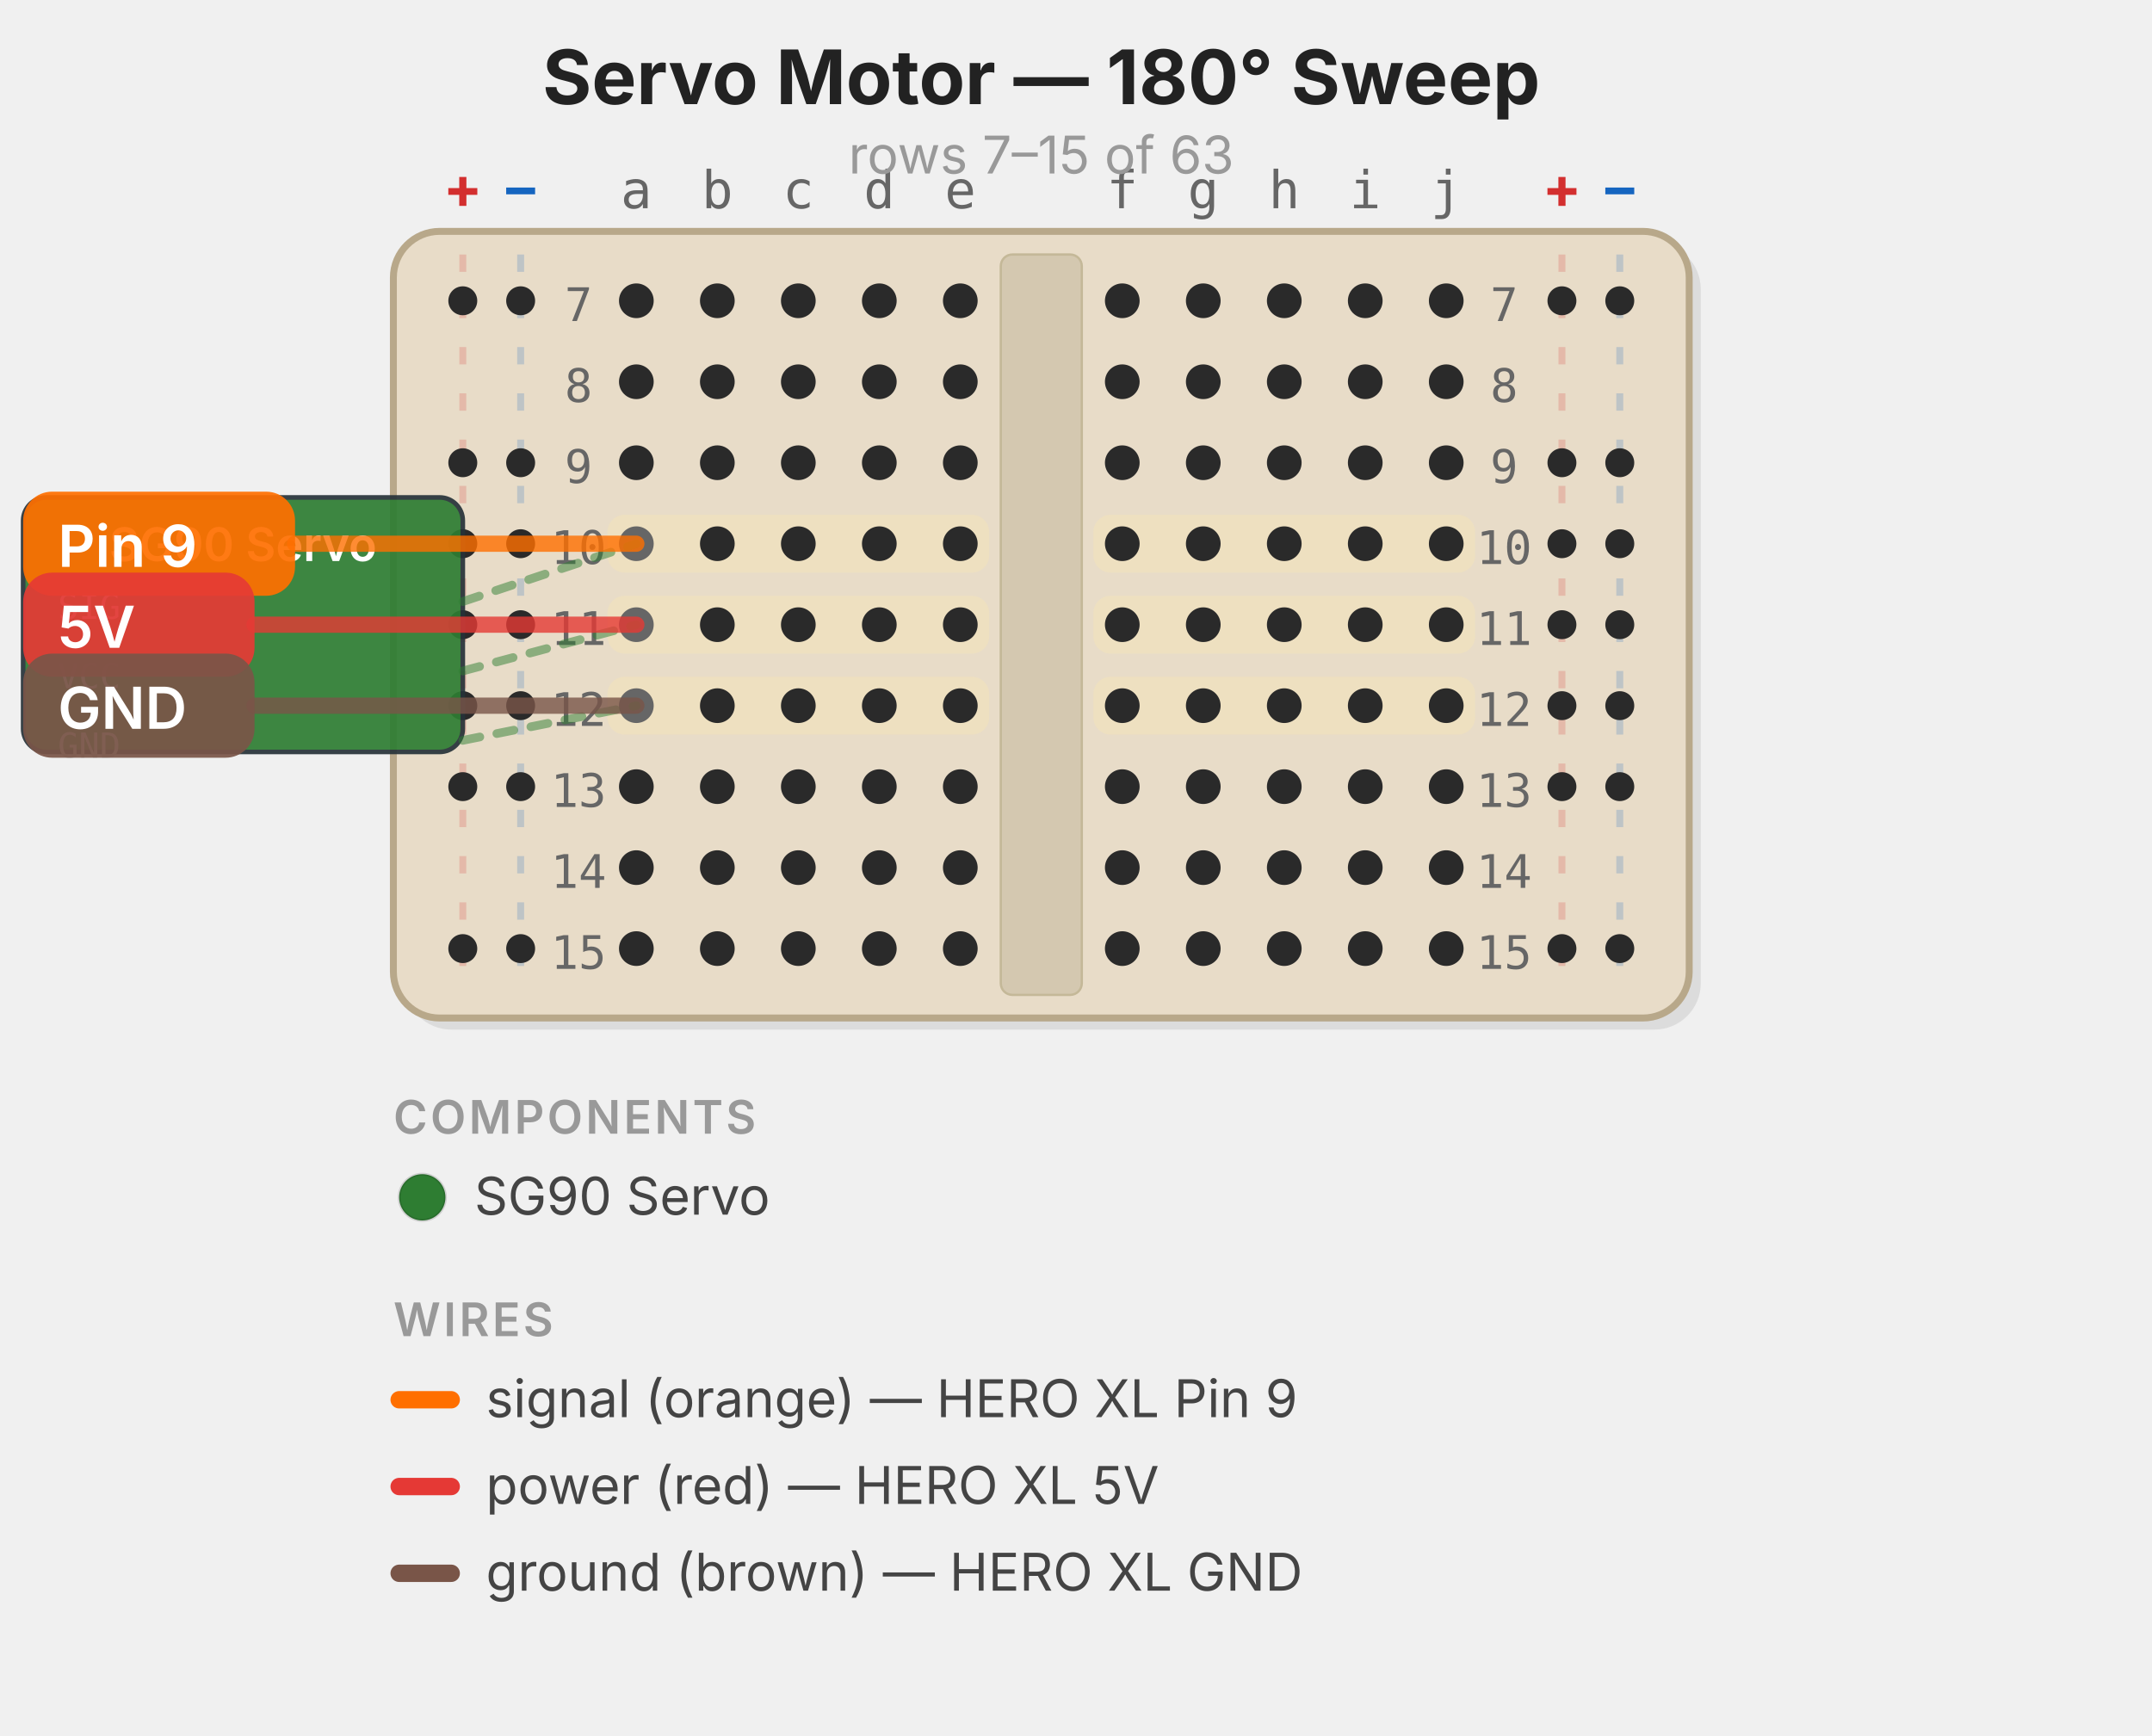
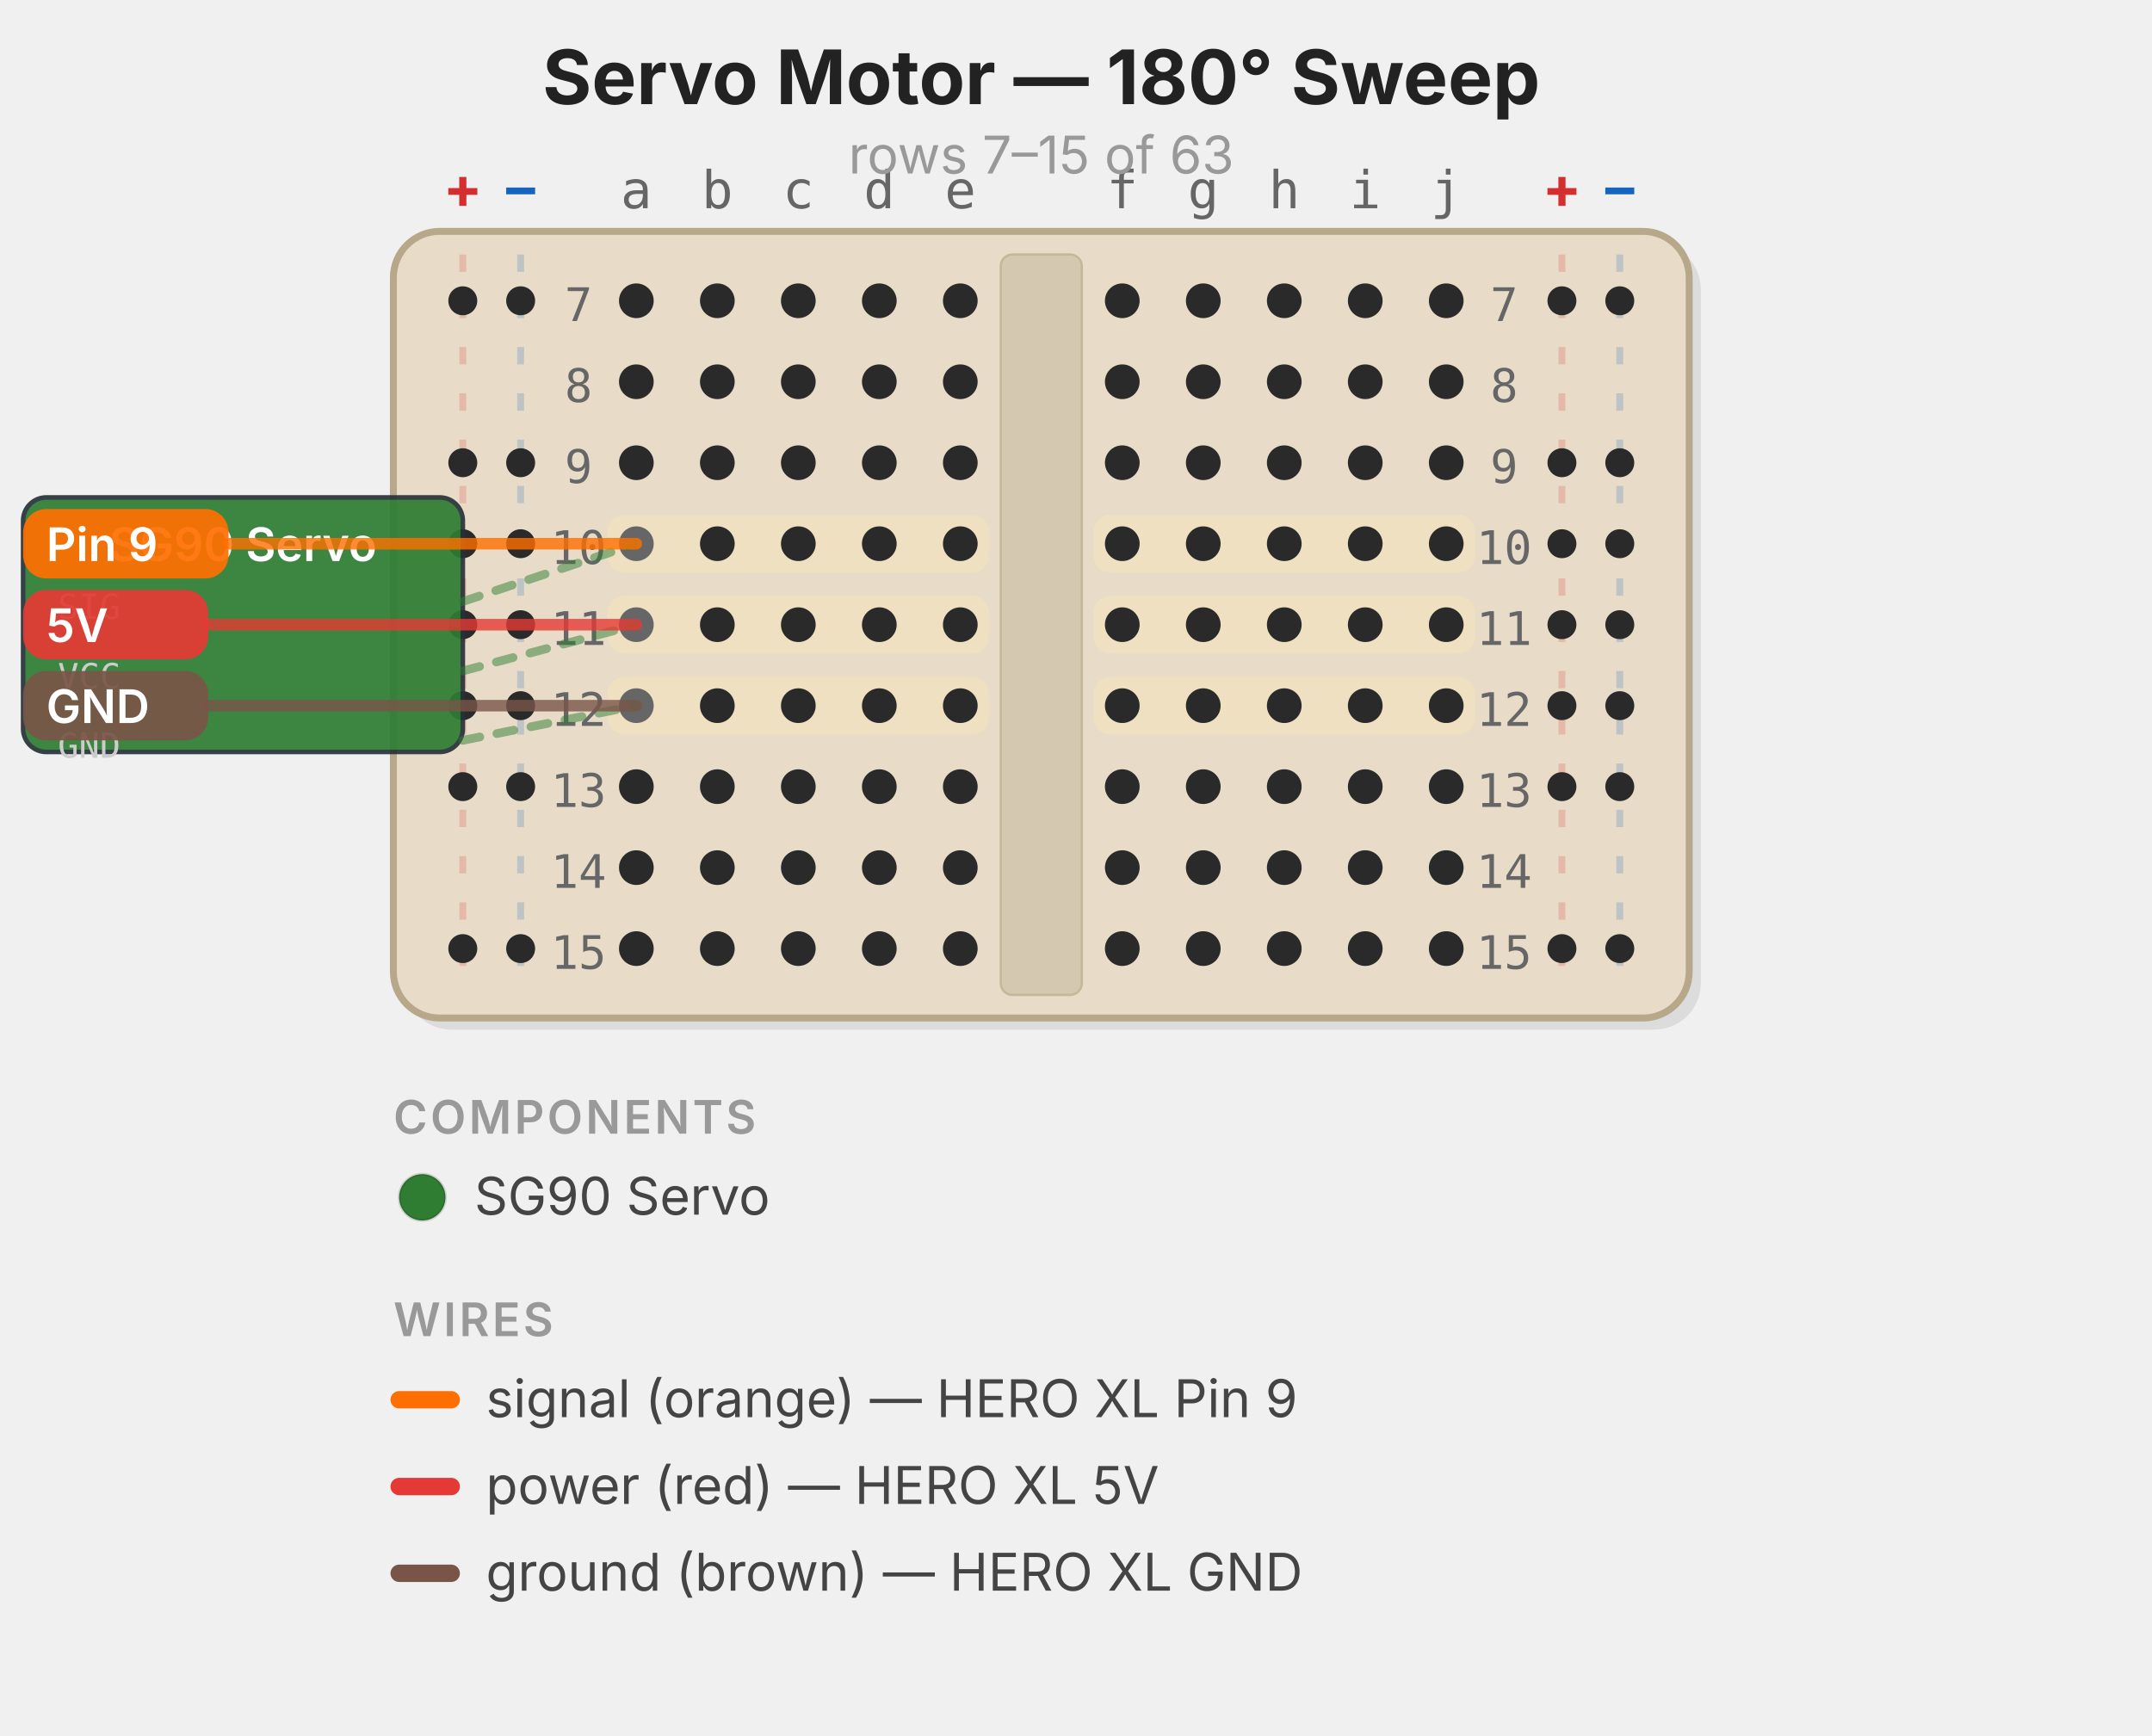
<svg xmlns="http://www.w3.org/2000/svg" viewBox="0 0 372 300" width="372" height="300" style="background:#fff">
  <rect x="70.0" y="42.0" width="224.0" height="136.0" rx="8" fill="#00000015" />
  <rect x="68.0" y="40.0" width="224.0" height="136.0" rx="8" fill="#e8dcc8" stroke="#b8a88a" stroke-width="1.2" />
  <rect x="173.0" y="44.0" width="14.0" height="128.0" rx="2" fill="#d4c8b0" stroke="#c4b898" stroke-width="0.4" />
  <line x1="80.0" y1="44.0" x2="80.0" y2="172.0" stroke="#d32f2f" stroke-width="1.2" opacity="0.2" stroke-dasharray="3,5" />
  <line x1="90.0" y1="44.0" x2="90.0" y2="172.0" stroke="#1565c0" stroke-width="1.2" opacity="0.2" stroke-dasharray="3,5" />
  <line x1="270.0" y1="44.0" x2="270.0" y2="172.0" stroke="#d32f2f" stroke-width="1.2" opacity="0.2" stroke-dasharray="3,5" />
  <line x1="280.0" y1="44.0" x2="280.0" y2="172.0" stroke="#1565c0" stroke-width="1.2" opacity="0.2" stroke-dasharray="3,5" />
  <rect x="105.0" y="89.0" width="66.0" height="10.0" rx="3" fill="#ffeaa7" opacity="0.25" />
  <rect x="189.0" y="89.0" width="66.0" height="10.0" rx="3" fill="#ffeaa7" opacity="0.25" />
  <rect x="105.0" y="103.0" width="66.0" height="10.0" rx="3" fill="#ffeaa7" opacity="0.25" />
  <rect x="189.0" y="103.0" width="66.0" height="10.0" rx="3" fill="#ffeaa7" opacity="0.25" />
  <rect x="105.0" y="117.0" width="66.0" height="10.0" rx="3" fill="#ffeaa7" opacity="0.25" />
  <rect x="189.0" y="117.0" width="66.0" height="10.0" rx="3" fill="#ffeaa7" opacity="0.25" />
  <circle cx="110.0" cy="52.0" r="3.0" fill="#2a2a2a" />
  <circle cx="110.0" cy="66.0" r="3.0" fill="#2a2a2a" />
  <circle cx="110.0" cy="80.0" r="3.0" fill="#2a2a2a" />
  <circle cx="110.0" cy="94.0" r="3.0" fill="#666" />
  <circle cx="110.0" cy="108.0" r="3.0" fill="#666" />
  <circle cx="110.0" cy="122.0" r="3.0" fill="#666" />
  <circle cx="110.0" cy="136.0" r="3.0" fill="#2a2a2a" />
  <circle cx="110.0" cy="150.0" r="3.0" fill="#2a2a2a" />
  <circle cx="110.0" cy="164.0" r="3.0" fill="#2a2a2a" />
  <circle cx="124.0" cy="52.0" r="3.0" fill="#2a2a2a" />
  <circle cx="124.0" cy="66.0" r="3.0" fill="#2a2a2a" />
  <circle cx="124.0" cy="80.0" r="3.0" fill="#2a2a2a" />
  <circle cx="124.0" cy="94.0" r="3.0" fill="#2a2a2a" />
  <circle cx="124.0" cy="108.0" r="3.0" fill="#2a2a2a" />
  <circle cx="124.0" cy="122.0" r="3.0" fill="#2a2a2a" />
  <circle cx="124.0" cy="136.0" r="3.0" fill="#2a2a2a" />
  <circle cx="124.0" cy="150.0" r="3.0" fill="#2a2a2a" />
  <circle cx="124.0" cy="164.0" r="3.0" fill="#2a2a2a" />
  <circle cx="138.0" cy="52.0" r="3.0" fill="#2a2a2a" />
  <circle cx="138.0" cy="66.0" r="3.0" fill="#2a2a2a" />
  <circle cx="138.0" cy="80.0" r="3.0" fill="#2a2a2a" />
  <circle cx="138.0" cy="94.0" r="3.0" fill="#2a2a2a" />
  <circle cx="138.0" cy="108.0" r="3.0" fill="#2a2a2a" />
  <circle cx="138.0" cy="122.0" r="3.0" fill="#2a2a2a" />
  <circle cx="138.0" cy="136.0" r="3.0" fill="#2a2a2a" />
  <circle cx="138.0" cy="150.0" r="3.0" fill="#2a2a2a" />
  <circle cx="138.0" cy="164.0" r="3.0" fill="#2a2a2a" />
  <circle cx="152.0" cy="52.0" r="3.0" fill="#2a2a2a" />
  <circle cx="152.0" cy="66.0" r="3.0" fill="#2a2a2a" />
  <circle cx="152.0" cy="80.0" r="3.0" fill="#2a2a2a" />
  <circle cx="152.0" cy="94.0" r="3.0" fill="#2a2a2a" />
  <circle cx="152.0" cy="108.0" r="3.0" fill="#2a2a2a" />
  <circle cx="152.0" cy="122.0" r="3.0" fill="#2a2a2a" />
  <circle cx="152.0" cy="136.0" r="3.0" fill="#2a2a2a" />
  <circle cx="152.0" cy="150.0" r="3.0" fill="#2a2a2a" />
  <circle cx="152.0" cy="164.0" r="3.0" fill="#2a2a2a" />
  <circle cx="166.0" cy="52.0" r="3.0" fill="#2a2a2a" />
  <circle cx="166.0" cy="66.0" r="3.0" fill="#2a2a2a" />
  <circle cx="166.0" cy="80.0" r="3.0" fill="#2a2a2a" />
  <circle cx="166.0" cy="94.0" r="3.0" fill="#2a2a2a" />
  <circle cx="166.0" cy="108.0" r="3.0" fill="#2a2a2a" />
  <circle cx="166.0" cy="122.0" r="3.0" fill="#2a2a2a" />
  <circle cx="166.0" cy="136.0" r="3.0" fill="#2a2a2a" />
  <circle cx="166.0" cy="150.0" r="3.0" fill="#2a2a2a" />
  <circle cx="166.0" cy="164.0" r="3.0" fill="#2a2a2a" />
  <circle cx="194.0" cy="52.0" r="3.0" fill="#2a2a2a" />
  <circle cx="194.0" cy="66.0" r="3.0" fill="#2a2a2a" />
  <circle cx="194.0" cy="80.0" r="3.0" fill="#2a2a2a" />
  <circle cx="194.0" cy="94.0" r="3.0" fill="#2a2a2a" />
  <circle cx="194.0" cy="108.0" r="3.0" fill="#2a2a2a" />
  <circle cx="194.0" cy="122.0" r="3.0" fill="#2a2a2a" />
  <circle cx="194.0" cy="136.0" r="3.0" fill="#2a2a2a" />
  <circle cx="194.0" cy="150.0" r="3.0" fill="#2a2a2a" />
  <circle cx="194.0" cy="164.0" r="3.0" fill="#2a2a2a" />
  <circle cx="208.0" cy="52.0" r="3.0" fill="#2a2a2a" />
  <circle cx="208.0" cy="66.0" r="3.0" fill="#2a2a2a" />
  <circle cx="208.0" cy="80.0" r="3.0" fill="#2a2a2a" />
  <circle cx="208.0" cy="94.0" r="3.0" fill="#2a2a2a" />
  <circle cx="208.0" cy="108.0" r="3.0" fill="#2a2a2a" />
  <circle cx="208.0" cy="122.0" r="3.0" fill="#2a2a2a" />
  <circle cx="208.0" cy="136.0" r="3.0" fill="#2a2a2a" />
  <circle cx="208.0" cy="150.0" r="3.0" fill="#2a2a2a" />
  <circle cx="208.0" cy="164.0" r="3.0" fill="#2a2a2a" />
  <circle cx="222.0" cy="52.0" r="3.0" fill="#2a2a2a" />
  <circle cx="222.0" cy="66.0" r="3.0" fill="#2a2a2a" />
  <circle cx="222.0" cy="80.0" r="3.0" fill="#2a2a2a" />
  <circle cx="222.0" cy="94.0" r="3.0" fill="#2a2a2a" />
  <circle cx="222.0" cy="108.0" r="3.0" fill="#2a2a2a" />
  <circle cx="222.0" cy="122.0" r="3.0" fill="#2a2a2a" />
  <circle cx="222.0" cy="136.0" r="3.0" fill="#2a2a2a" />
  <circle cx="222.0" cy="150.0" r="3.0" fill="#2a2a2a" />
  <circle cx="222.0" cy="164.0" r="3.0" fill="#2a2a2a" />
  <circle cx="236.0" cy="52.0" r="3.0" fill="#2a2a2a" />
  <circle cx="236.0" cy="66.0" r="3.0" fill="#2a2a2a" />
  <circle cx="236.0" cy="80.0" r="3.0" fill="#2a2a2a" />
  <circle cx="236.0" cy="94.0" r="3.0" fill="#2a2a2a" />
  <circle cx="236.0" cy="108.0" r="3.0" fill="#2a2a2a" />
  <circle cx="236.0" cy="122.0" r="3.0" fill="#2a2a2a" />
  <circle cx="236.0" cy="136.0" r="3.0" fill="#2a2a2a" />
  <circle cx="236.0" cy="150.0" r="3.0" fill="#2a2a2a" />
  <circle cx="236.0" cy="164.0" r="3.0" fill="#2a2a2a" />
  <circle cx="250.0" cy="52.0" r="3.0" fill="#2a2a2a" />
  <circle cx="250.0" cy="66.0" r="3.0" fill="#2a2a2a" />
  <circle cx="250.0" cy="80.0" r="3.0" fill="#2a2a2a" />
  <circle cx="250.0" cy="94.0" r="3.0" fill="#2a2a2a" />
  <circle cx="250.0" cy="108.0" r="3.0" fill="#2a2a2a" />
  <circle cx="250.0" cy="122.0" r="3.0" fill="#2a2a2a" />
  <circle cx="250.0" cy="136.0" r="3.0" fill="#2a2a2a" />
  <circle cx="250.0" cy="150.0" r="3.0" fill="#2a2a2a" />
  <circle cx="250.0" cy="164.0" r="3.0" fill="#2a2a2a" />
  <circle cx="80.0" cy="52.0" r="2.5" fill="#2a2a2a" />
  <circle cx="80.0" cy="80.0" r="2.5" fill="#2a2a2a" />
  <circle cx="80.0" cy="94.0" r="2.5" fill="#2a2a2a" />
  <circle cx="80.0" cy="108.0" r="2.5" fill="#2a2a2a" />
  <circle cx="80.0" cy="122.0" r="2.5" fill="#2a2a2a" />
  <circle cx="80.0" cy="136.0" r="2.5" fill="#2a2a2a" />
  <circle cx="80.0" cy="164.0" r="2.5" fill="#2a2a2a" />
  <circle cx="90.0" cy="52.0" r="2.5" fill="#2a2a2a" />
  <circle cx="90.0" cy="80.0" r="2.5" fill="#2a2a2a" />
  <circle cx="90.0" cy="94.0" r="2.5" fill="#2a2a2a" />
  <circle cx="90.0" cy="108.0" r="2.5" fill="#2a2a2a" />
  <circle cx="90.0" cy="122.0" r="2.5" fill="#2a2a2a" />
  <circle cx="90.0" cy="136.0" r="2.5" fill="#2a2a2a" />
  <circle cx="90.0" cy="164.0" r="2.5" fill="#2a2a2a" />
  <circle cx="270.0" cy="52.0" r="2.5" fill="#2a2a2a" />
  <circle cx="270.0" cy="80.0" r="2.5" fill="#2a2a2a" />
  <circle cx="270.0" cy="94.0" r="2.5" fill="#2a2a2a" />
  <circle cx="270.0" cy="108.0" r="2.5" fill="#2a2a2a" />
  <circle cx="270.0" cy="122.0" r="2.5" fill="#2a2a2a" />
  <circle cx="270.0" cy="136.0" r="2.5" fill="#2a2a2a" />
  <circle cx="270.0" cy="164.0" r="2.5" fill="#2a2a2a" />
  <circle cx="280.0" cy="52.0" r="2.5" fill="#2a2a2a" />
  <circle cx="280.0" cy="80.0" r="2.5" fill="#2a2a2a" />
  <circle cx="280.0" cy="94.0" r="2.5" fill="#2a2a2a" />
  <circle cx="280.0" cy="108.0" r="2.5" fill="#2a2a2a" />
  <circle cx="280.0" cy="122.0" r="2.5" fill="#2a2a2a" />
  <circle cx="280.0" cy="136.0" r="2.5" fill="#2a2a2a" />
  <circle cx="280.0" cy="164.0" r="2.5" fill="#2a2a2a" />
  <text x="110.0" y="36.0" font-size="9" fill="#666" text-anchor="middle" font-family="'SF Mono', 'Cascadia Code', 'Fira Code', monospace">a</text>
  <text x="124.0" y="36.0" font-size="9" fill="#666" text-anchor="middle" font-family="'SF Mono', 'Cascadia Code', 'Fira Code', monospace">b</text>
  <text x="138.0" y="36.0" font-size="9" fill="#666" text-anchor="middle" font-family="'SF Mono', 'Cascadia Code', 'Fira Code', monospace">c</text>
  <text x="152.0" y="36.0" font-size="9" fill="#666" text-anchor="middle" font-family="'SF Mono', 'Cascadia Code', 'Fira Code', monospace">d</text>
  <text x="166.0" y="36.0" font-size="9" fill="#666" text-anchor="middle" font-family="'SF Mono', 'Cascadia Code', 'Fira Code', monospace">e</text>
  <text x="194.0" y="36.0" font-size="9" fill="#666" text-anchor="middle" font-family="'SF Mono', 'Cascadia Code', 'Fira Code', monospace">f</text>
  <text x="208.0" y="36.0" font-size="9" fill="#666" text-anchor="middle" font-family="'SF Mono', 'Cascadia Code', 'Fira Code', monospace">g</text>
  <text x="222.0" y="36.0" font-size="9" fill="#666" text-anchor="middle" font-family="'SF Mono', 'Cascadia Code', 'Fira Code', monospace">h</text>
  <text x="236.0" y="36.0" font-size="9" fill="#666" text-anchor="middle" font-family="'SF Mono', 'Cascadia Code', 'Fira Code', monospace">i</text>
  <text x="250.0" y="36.0" font-size="9" fill="#666" text-anchor="middle" font-family="'SF Mono', 'Cascadia Code', 'Fira Code', monospace">j</text>
  <text x="80.0" y="36.0" font-size="10" fill="#d32f2f" font-weight="bold" text-anchor="middle" font-family="system-ui, -apple-system, 'Segoe UI', sans-serif">+</text>
  <text x="90.0" y="36.0" font-size="10" fill="#1565c0" font-weight="bold" text-anchor="middle" font-family="system-ui, -apple-system, 'Segoe UI', sans-serif">–</text>
  <text x="270.0" y="36.0" font-size="10" fill="#d32f2f" font-weight="bold" text-anchor="middle" font-family="system-ui, -apple-system, 'Segoe UI', sans-serif">+</text>
  <text x="280.0" y="36.0" font-size="10" fill="#1565c0" font-weight="bold" text-anchor="middle" font-family="system-ui, -apple-system, 'Segoe UI', sans-serif">–</text>
  <text x="100.0" y="55.5" font-size="8" fill="#666" text-anchor="middle" font-family="'SF Mono', 'Cascadia Code', 'Fira Code', monospace">7</text>
  <text x="260.0" y="55.5" font-size="8" fill="#666" text-anchor="middle" font-family="'SF Mono', 'Cascadia Code', 'Fira Code', monospace">7</text>
  <text x="100.0" y="69.5" font-size="8" fill="#666" text-anchor="middle" font-family="'SF Mono', 'Cascadia Code', 'Fira Code', monospace">8</text>
  <text x="260.0" y="69.5" font-size="8" fill="#666" text-anchor="middle" font-family="'SF Mono', 'Cascadia Code', 'Fira Code', monospace">8</text>
  <text x="100.0" y="83.5" font-size="8" fill="#666" text-anchor="middle" font-family="'SF Mono', 'Cascadia Code', 'Fira Code', monospace">9</text>
  <text x="260.0" y="83.5" font-size="8" fill="#666" text-anchor="middle" font-family="'SF Mono', 'Cascadia Code', 'Fira Code', monospace">9</text>
  <text x="100.0" y="97.5" font-size="8" fill="#666" text-anchor="middle" font-family="'SF Mono', 'Cascadia Code', 'Fira Code', monospace">10</text>
  <text x="260.0" y="97.5" font-size="8" fill="#666" text-anchor="middle" font-family="'SF Mono', 'Cascadia Code', 'Fira Code', monospace">10</text>
  <text x="100.0" y="111.5" font-size="8" fill="#666" text-anchor="middle" font-family="'SF Mono', 'Cascadia Code', 'Fira Code', monospace">11</text>
  <text x="260.0" y="111.5" font-size="8" fill="#666" text-anchor="middle" font-family="'SF Mono', 'Cascadia Code', 'Fira Code', monospace">11</text>
  <text x="100.0" y="125.5" font-size="8" fill="#666" text-anchor="middle" font-family="'SF Mono', 'Cascadia Code', 'Fira Code', monospace">12</text>
  <text x="260.0" y="125.5" font-size="8" fill="#666" text-anchor="middle" font-family="'SF Mono', 'Cascadia Code', 'Fira Code', monospace">12</text>
  <text x="100.0" y="139.5" font-size="8" fill="#666" text-anchor="middle" font-family="'SF Mono', 'Cascadia Code', 'Fira Code', monospace">13</text>
  <text x="260.0" y="139.5" font-size="8" fill="#666" text-anchor="middle" font-family="'SF Mono', 'Cascadia Code', 'Fira Code', monospace">13</text>
  <text x="100.0" y="153.5" font-size="8" fill="#666" text-anchor="middle" font-family="'SF Mono', 'Cascadia Code', 'Fira Code', monospace">14</text>
  <text x="260.0" y="153.5" font-size="8" fill="#666" text-anchor="middle" font-family="'SF Mono', 'Cascadia Code', 'Fira Code', monospace">14</text>
  <text x="100.0" y="167.5" font-size="8" fill="#666" text-anchor="middle" font-family="'SF Mono', 'Cascadia Code', 'Fira Code', monospace">15</text>
  <text x="260.0" y="167.5" font-size="8" fill="#666" text-anchor="middle" font-family="'SF Mono', 'Cascadia Code', 'Fira Code', monospace">15</text>
  <rect x="4.0" y="86.0" width="76.0" height="44.0" rx="4" fill="#2e7d32" stroke="#263238" stroke-width="0.8" opacity="0.92" />
  <text x="42.0" y="97.0" font-size="8" fill="white" font-weight="600" text-anchor="middle" font-family="system-ui, -apple-system, 'Segoe UI', sans-serif">SG90 Servo</text>
  <text x="10.0" y="107.0" font-size="6" fill="#ccc" font-family="'SF Mono', 'Cascadia Code', 'Fira Code', monospace">SIG</text>
  <line x1="80.0" y1="104.0" x2="110.0" y2="94.0" stroke="#2e7d32" stroke-width="1.5" stroke-linecap="round" opacity="0.5" stroke-dasharray="3,3" />
  <text x="10.0" y="119.0" font-size="6" fill="#ccc" font-family="'SF Mono', 'Cascadia Code', 'Fira Code', monospace">VCC</text>
  <line x1="80.0" y1="116.0" x2="110.0" y2="108.0" stroke="#2e7d32" stroke-width="1.5" stroke-linecap="round" opacity="0.5" stroke-dasharray="3,3" />
  <text x="10.0" y="131.0" font-size="6" fill="#ccc" font-family="'SF Mono', 'Cascadia Code', 'Fira Code', monospace">GND</text>
  <line x1="80.0" y1="128.0" x2="110.0" y2="122.0" stroke="#2e7d32" stroke-width="1.5" stroke-linecap="round" opacity="0.5" stroke-dasharray="3,3" />
-   <line x1="51.0" y1="94.0" x2="110.0" y2="94.0" stroke="#ff6f00" stroke-width="2.8" stroke-linecap="round" opacity="0.8" />
-   <rect x="4.0" y="85.0" width="47.0" height="18.0" rx="5" fill="#ff6f00" opacity="0.92" />
-   <text x="10.0" y="98.0" font-size="10" fill="white" font-weight="600" font-family="system-ui, -apple-system, 'Segoe UI', sans-serif">Pin 9</text>
-   <line x1="44.0" y1="108.0" x2="110.0" y2="108.0" stroke="#e53935" stroke-width="2.8" stroke-linecap="round" opacity="0.8" />
-   <rect x="4.0" y="99.0" width="40.0" height="18.0" rx="5" fill="#e53935" opacity="0.92" />
-   <text x="10.0" y="112.0" font-size="10" fill="white" font-weight="600" font-family="system-ui, -apple-system, 'Segoe UI', sans-serif">5V</text>
-   <line x1="44.0" y1="122.0" x2="110.0" y2="122.0" stroke="#795548" stroke-width="2.8" stroke-linecap="round" opacity="0.8" />
-   <rect x="4.0" y="113.0" width="40.0" height="18.0" rx="5" fill="#795548" opacity="0.92" />
-   <text x="10.0" y="126.0" font-size="10" fill="white" font-weight="600" font-family="system-ui, -apple-system, 'Segoe UI', sans-serif">GND</text>
+   <line x1="39.5" y1="94.0" x2="110.0" y2="94.0" stroke="#ff6f00" stroke-width="2" stroke-linecap="round" opacity="0.8" />
+   <rect x="4.0" y="88.0" width="35.5" height="12.0" rx="4" fill="#ff6f00" opacity="0.92" />
+   <text x="8.0" y="97.0" font-size="8" fill="white" font-weight="600" font-family="system-ui, -apple-system, 'Segoe UI', sans-serif">Pin 9</text>
+   <line x1="36.0" y1="108.0" x2="110.0" y2="108.0" stroke="#e53935" stroke-width="2" stroke-linecap="round" opacity="0.8" />
+   <rect x="4.0" y="102.0" width="32.0" height="12.0" rx="4" fill="#e53935" opacity="0.92" />
+   <text x="8.0" y="111.0" font-size="8" fill="white" font-weight="600" font-family="system-ui, -apple-system, 'Segoe UI', sans-serif">5V</text>
+   <line x1="36.0" y1="122.0" x2="110.0" y2="122.0" stroke="#795548" stroke-width="2" stroke-linecap="round" opacity="0.8" />
+   <rect x="4.0" y="116.0" width="32.0" height="12.0" rx="4" fill="#795548" opacity="0.92" />
+   <text x="8.0" y="125.0" font-size="8" fill="white" font-weight="600" font-family="system-ui, -apple-system, 'Segoe UI', sans-serif">GND</text>
  <text x="68.0" y="196.0" font-size="8" fill="#999" font-weight="600" letter-spacing="0.5" font-family="system-ui, -apple-system, 'Segoe UI', sans-serif">COMPONENTS</text>
  <circle cx="73.0" cy="207.0" r="4.0" fill="#2e7d32" stroke="#0002" stroke-width="0.5" />
  <text x="82.0" y="210.0" font-size="9" fill="#444" font-family="system-ui, -apple-system, 'Segoe UI', sans-serif">SG90 Servo</text>
  <text x="68.0" y="231.0" font-size="8" fill="#999" font-weight="600" letter-spacing="0.5" font-family="system-ui, -apple-system, 'Segoe UI', sans-serif">WIRES</text>
  <line x1="69.0" y1="242.0" x2="78.0" y2="242.0" stroke="#ff6f00" stroke-width="3" stroke-linecap="round" />
  <text x="84.0" y="245.0" font-size="9" fill="#444" font-family="system-ui, -apple-system, 'Segoe UI', sans-serif">signal (orange) — HERO XL Pin 9</text>
  <line x1="69.0" y1="257.0" x2="78.0" y2="257.0" stroke="#e53935" stroke-width="3" stroke-linecap="round" />
  <text x="84.0" y="260.0" font-size="9" fill="#444" font-family="system-ui, -apple-system, 'Segoe UI', sans-serif">power (red) — HERO XL 5V</text>
  <line x1="69.0" y1="272.0" x2="78.0" y2="272.0" stroke="#795548" stroke-width="3" stroke-linecap="round" />
  <text x="84.0" y="275.0" font-size="9" fill="#444" font-family="system-ui, -apple-system, 'Segoe UI', sans-serif">ground (brown) — HERO XL GND</text>
  <text x="180.0" y="18.0" font-size="13" fill="#222" font-weight="700" text-anchor="middle" font-family="system-ui, -apple-system, 'Segoe UI', sans-serif">Servo Motor — 180° Sweep</text>
  <text x="180.0" y="30.0" font-size="9" fill="#999" text-anchor="middle" font-family="system-ui, -apple-system, 'Segoe UI', sans-serif">rows 7–15 of 63</text>
</svg>
